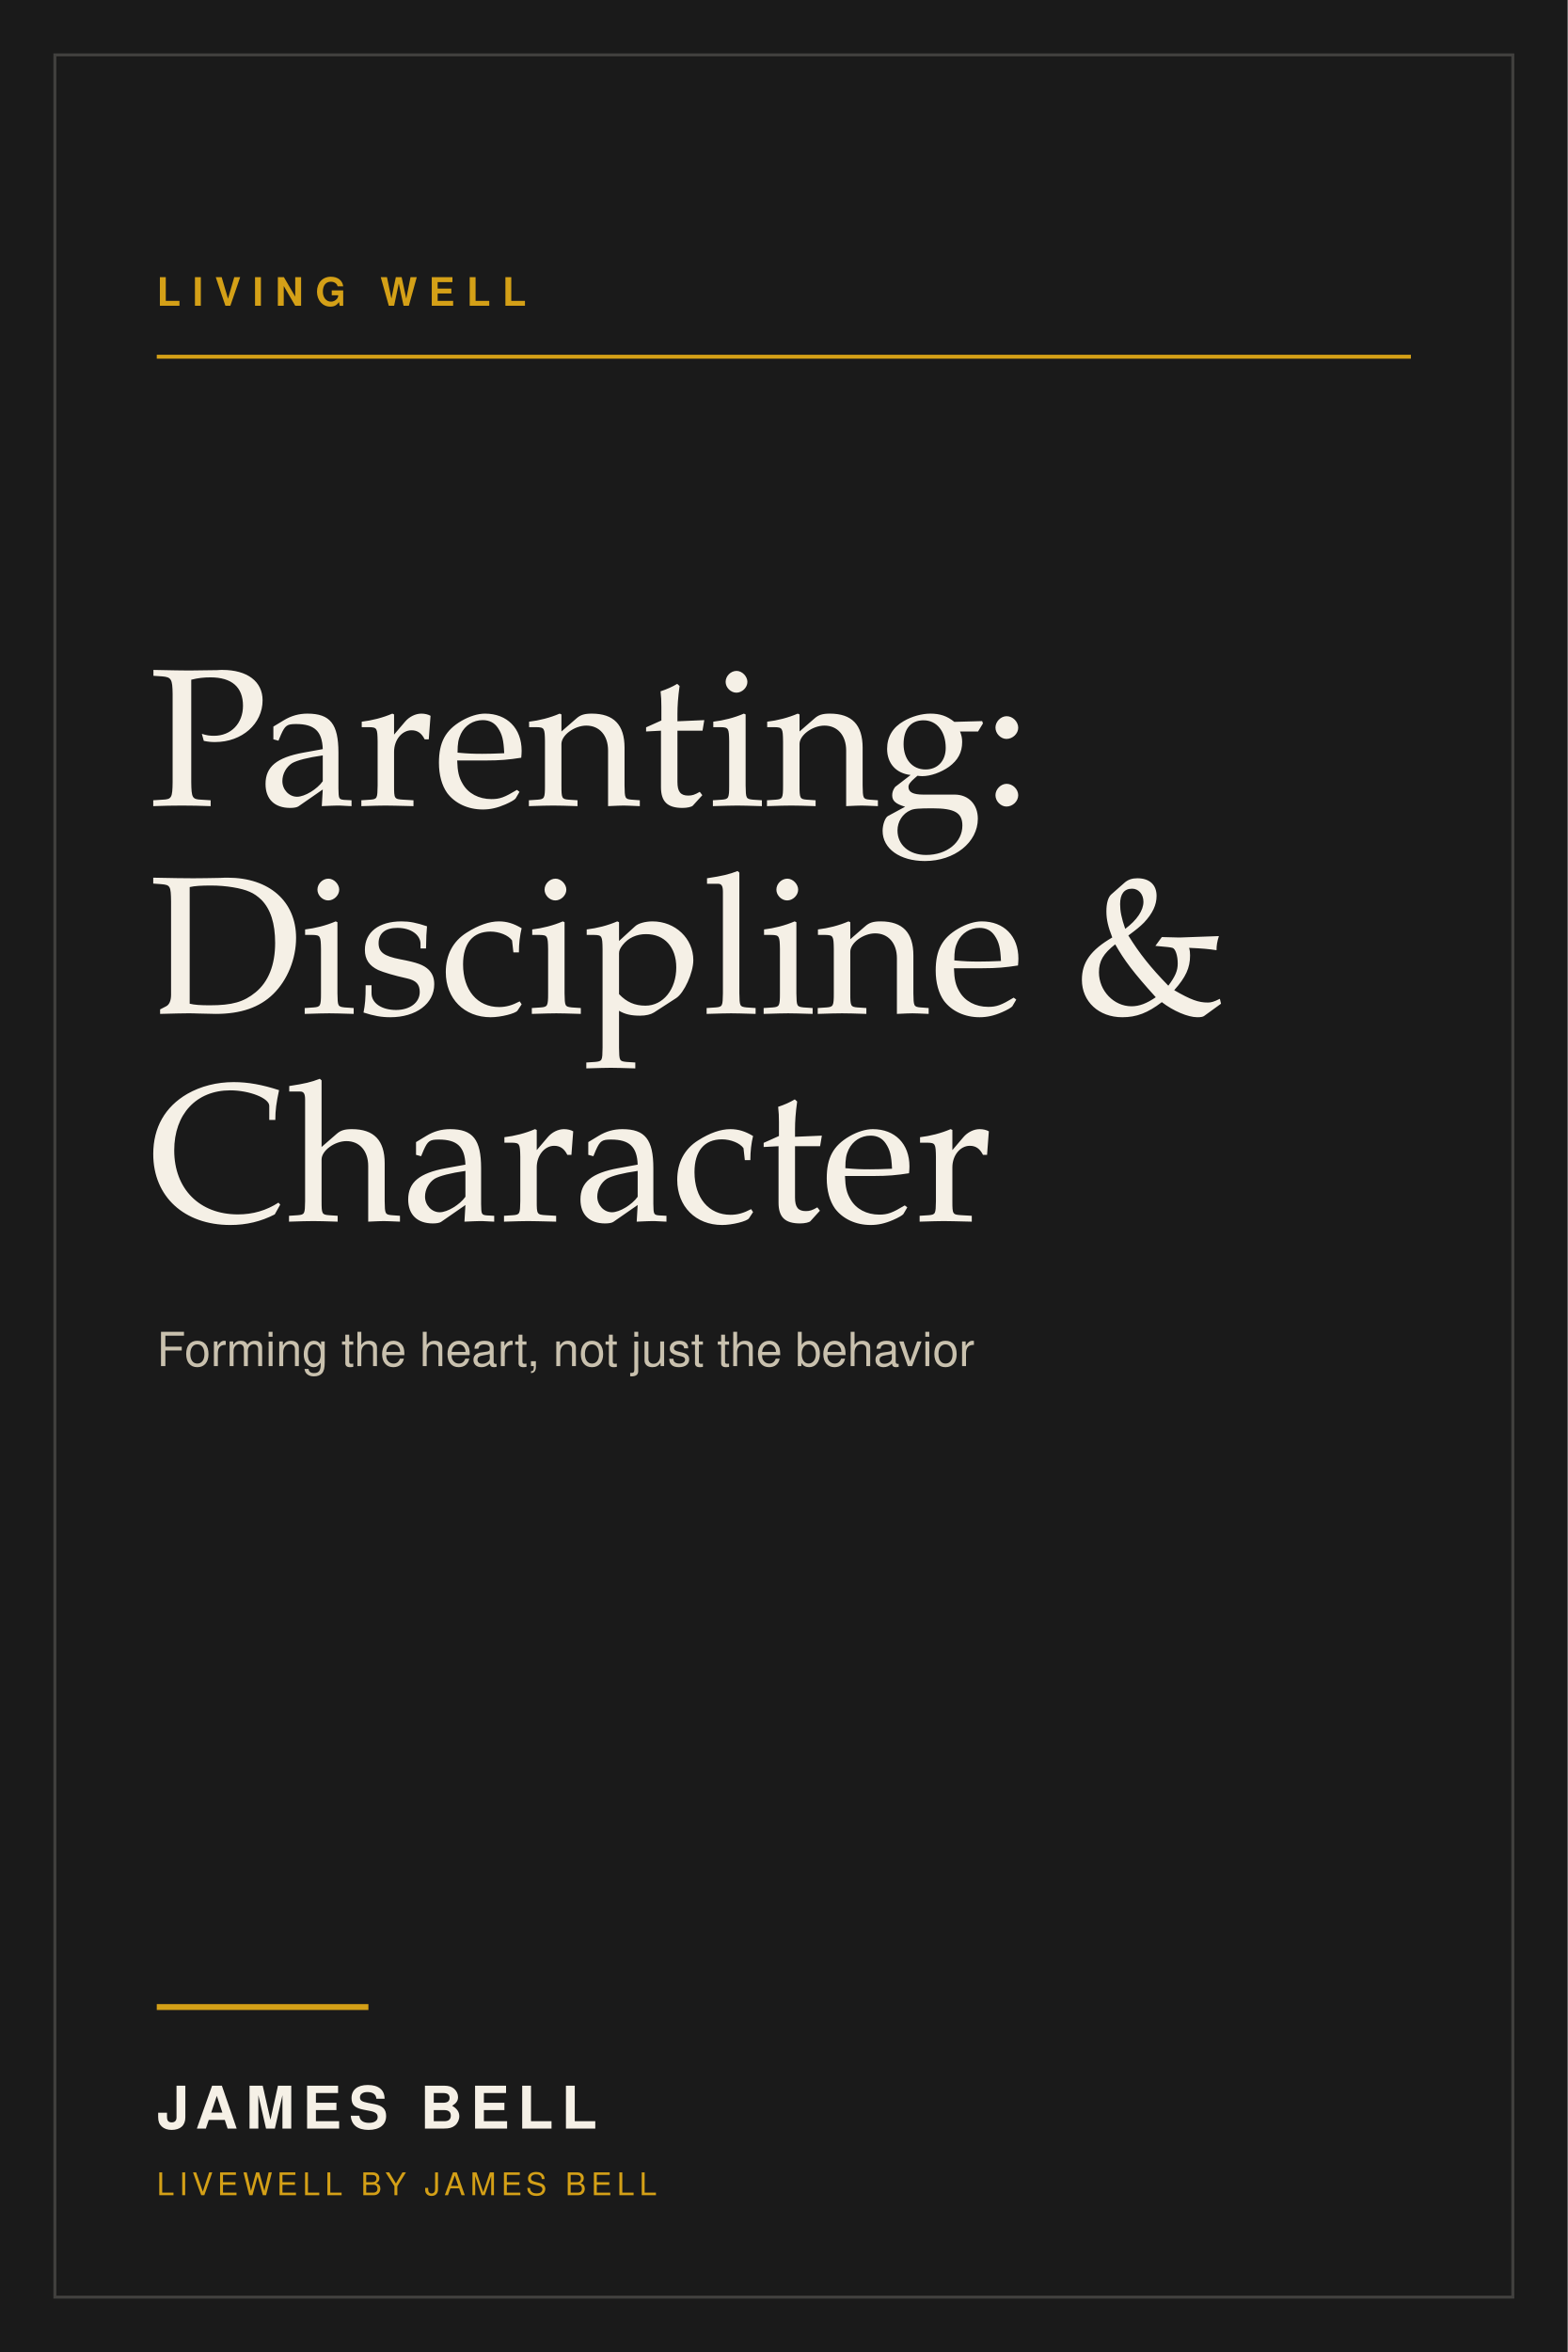
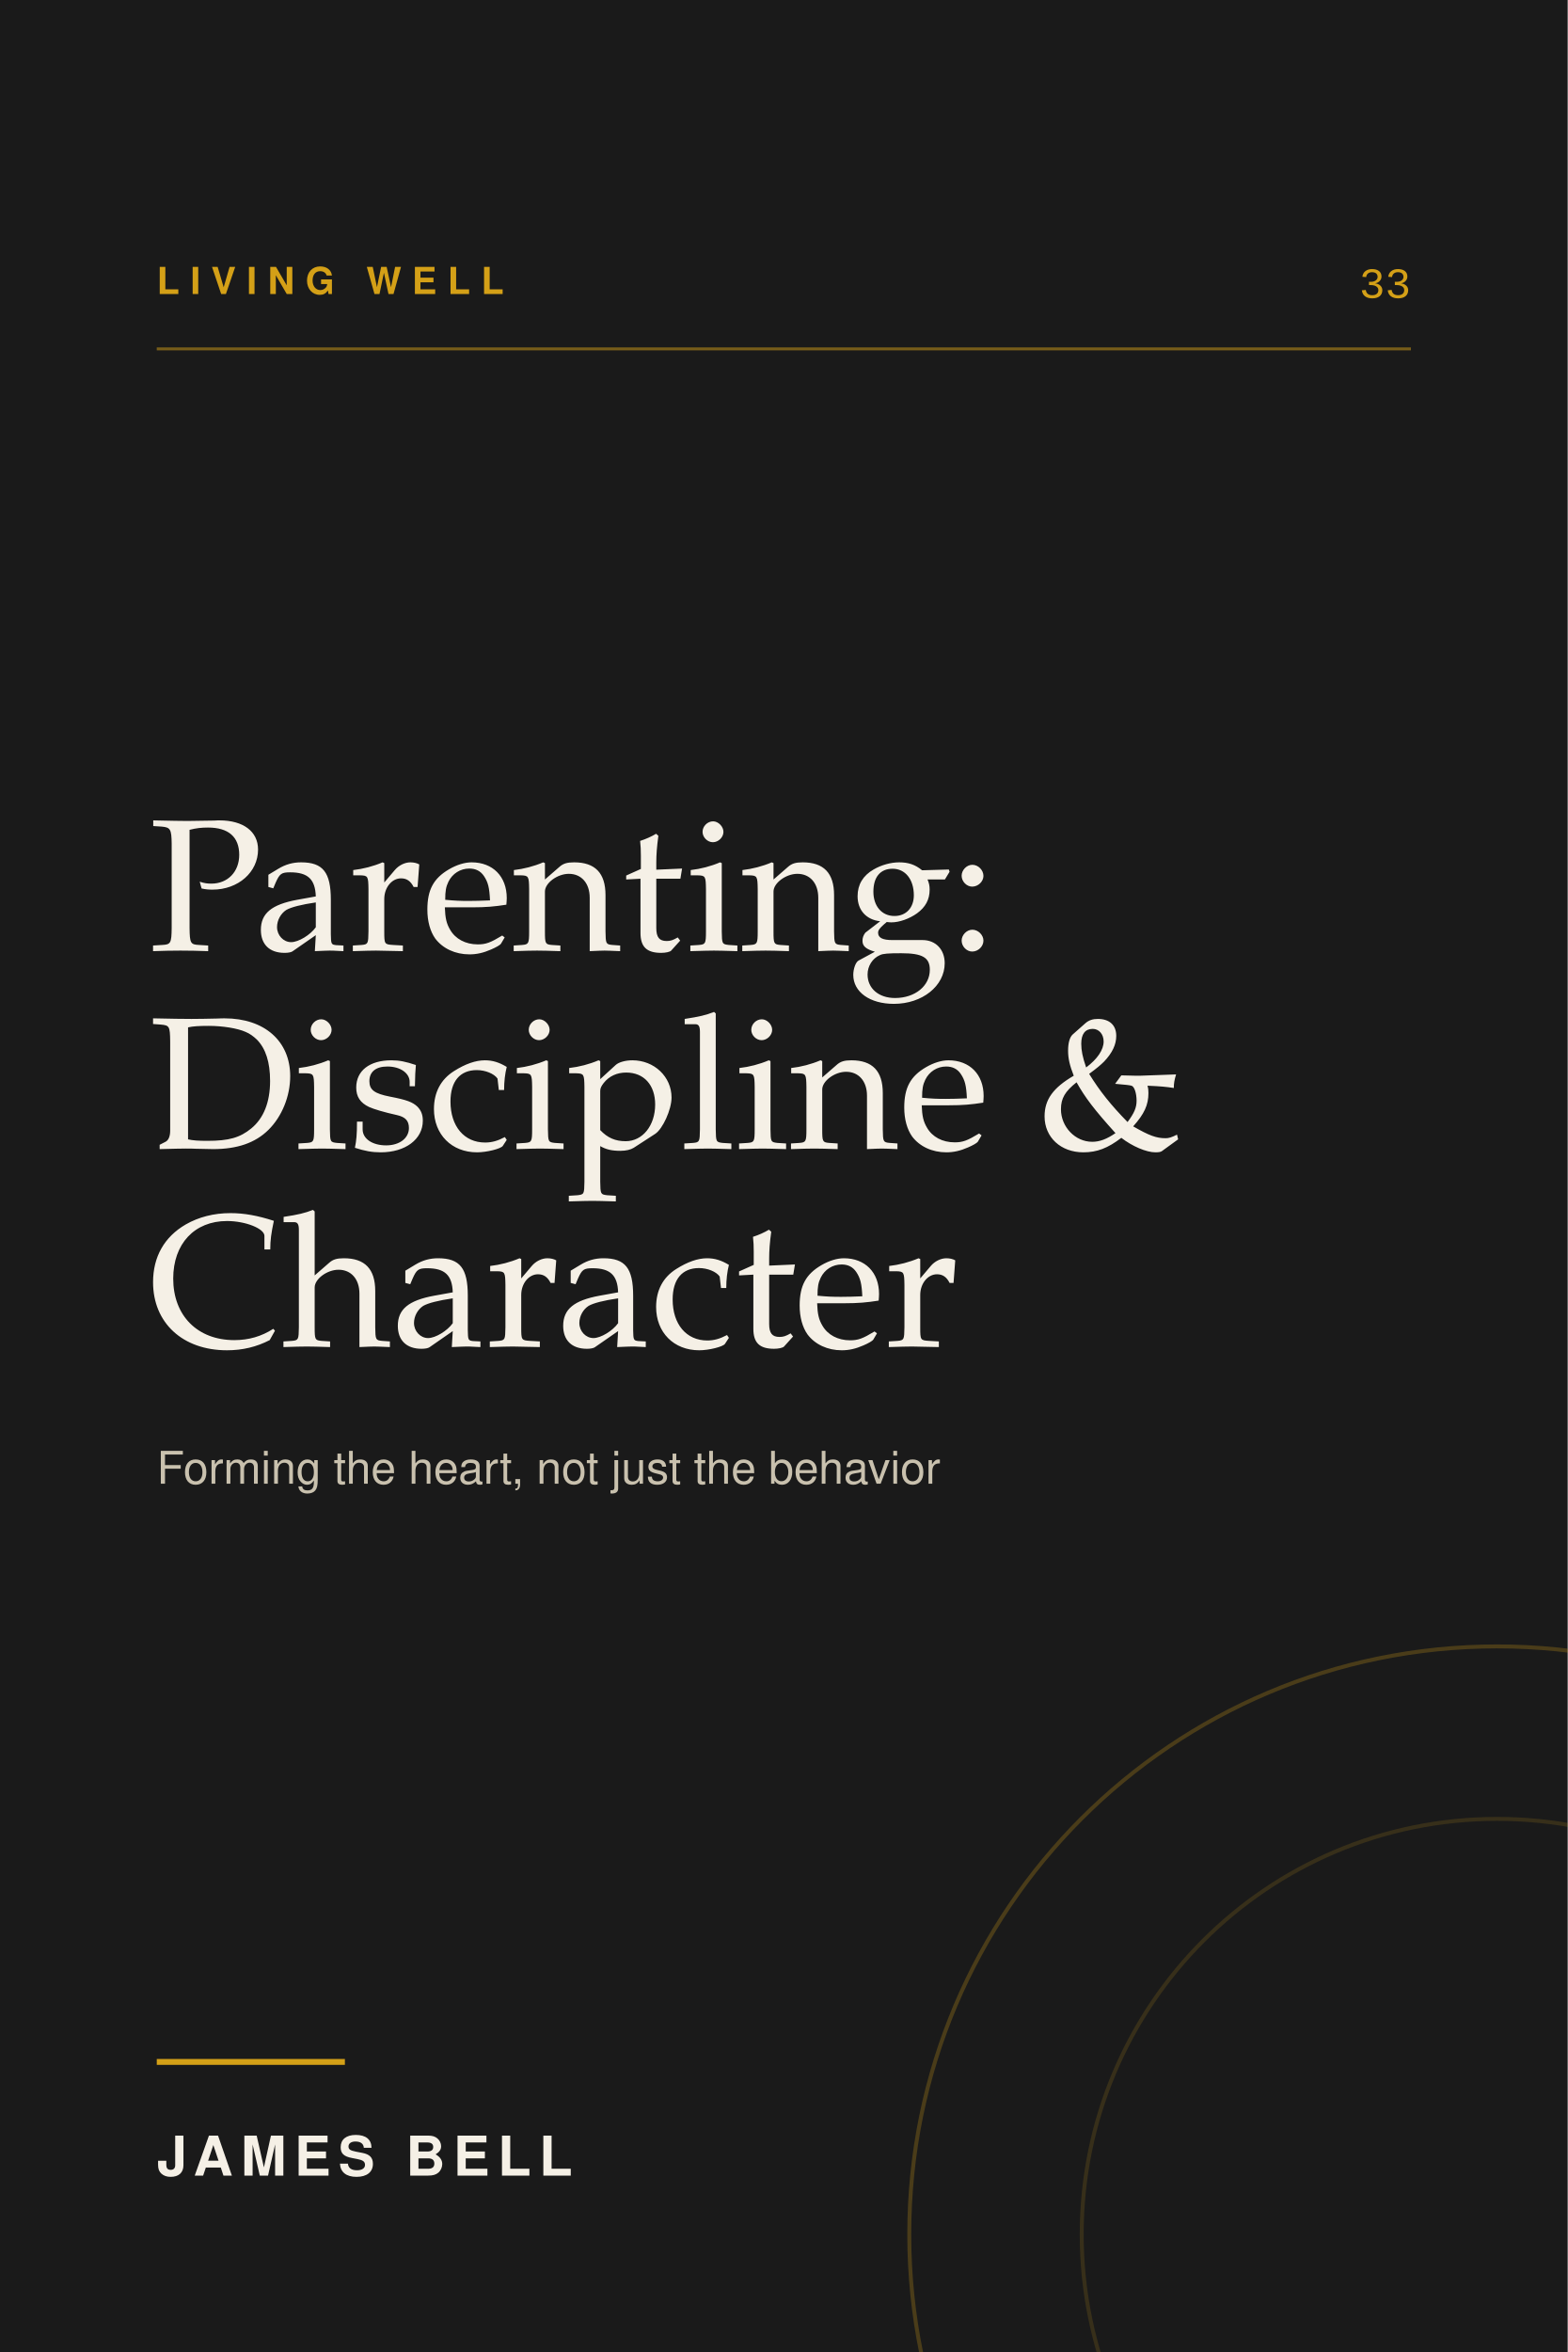
<svg xmlns="http://www.w3.org/2000/svg" width="800" height="1200" viewBox="0 0 800 1200" role="img" aria-label="Parenting: Discipline &amp; Character by James Bell">
  <rect width="800" height="1200" fill="#1A1A1A" />
-   <rect x="28" y="28" width="744" height="1144" fill="none" stroke="#F5F0E6" stroke-width="1.5" opacity="0.18" />
-   <text x="80" y="156" font-family="Helvetica, Arial, sans-serif" font-size="20" letter-spacing="6" font-weight="700" fill="#D4A017">LIVING WELL</text>
-   <line x1="80" y1="182" x2="720" y2="182" stroke="#D4A017" stroke-width="2" />
-   <text x="76" y="411" font-family="Palatino, 'Palatino Linotype', Georgia, serif" font-size="100" font-weight="400" fill="#F5F0E6">Parenting:</text>
-   <text x="76" y="517" font-family="Palatino, 'Palatino Linotype', Georgia, serif" font-size="100" font-weight="400" fill="#F5F0E6">Discipline &amp;</text>
-   <text x="76" y="623" font-family="Palatino, 'Palatino Linotype', Georgia, serif" font-size="100" font-weight="400" fill="#F5F0E6">Character</text>
-   <text x="80" y="697" font-family="Helvetica, Arial, sans-serif" font-size="24" fill="#C9C1AE">Forming the heart, not just the behavior</text>
-   <line x1="80" y1="1024" x2="188" y2="1024" stroke="#D4A017" stroke-width="3" />
-   <text x="80" y="1086" font-family="Helvetica, Arial, sans-serif" font-size="30" letter-spacing="4" font-weight="700" fill="#F5F0E6">JAMES BELL</text>
-   <text x="80" y="1120" font-family="Helvetica, Arial, sans-serif" font-size="16" letter-spacing="2.5" fill="#D4A017">LIVEWELL BY JAMES BELL</text>
+   <circle cx="764" cy="1140" r="300" fill="none" stroke="#D4A017" stroke-width="2" opacity="0.26" />
+   <circle cx="764" cy="1140" r="212" fill="none" stroke="#D4A017" stroke-width="2" opacity="0.16" />
+   <text x="80" y="150" font-family="Helvetica, Arial, sans-serif" font-size="19" letter-spacing="5.5" font-weight="700" fill="#D4A017">LIVING WELL</text>
+   <text x="720" y="152" text-anchor="end" font-family="'JetBrains Mono', 'Courier New', monospace" font-size="22" fill="#D4A017">33</text>
+   <line x1="80" y1="178" x2="720" y2="178" stroke="#D4A017" stroke-width="1.5" opacity="0.5" />
+   <text x="76" y="485" font-family="Palatino, 'Palatino Linotype', Georgia, serif" font-size="96" font-weight="400" fill="#F5F0E6">Parenting:</text>
+   <text x="76" y="586" font-family="Palatino, 'Palatino Linotype', Georgia, serif" font-size="96" font-weight="400" fill="#F5F0E6">Discipline &amp;</text>
+   <text x="76" y="687" font-family="Palatino, 'Palatino Linotype', Georgia, serif" font-size="96" font-weight="400" fill="#F5F0E6">Character</text>
+   <text x="80" y="757" font-family="Helvetica, Arial, sans-serif" font-size="23" fill="#C9C1AE">Forming the heart, not just the behavior</text>
+   <line x1="80" y1="1052" x2="176" y2="1052" stroke="#D4A017" stroke-width="3" />
+   <text x="80" y="1110" font-family="Helvetica, Arial, sans-serif" font-size="28" letter-spacing="4" font-weight="700" fill="#F5F0E6">JAMES BELL</text>
</svg>
